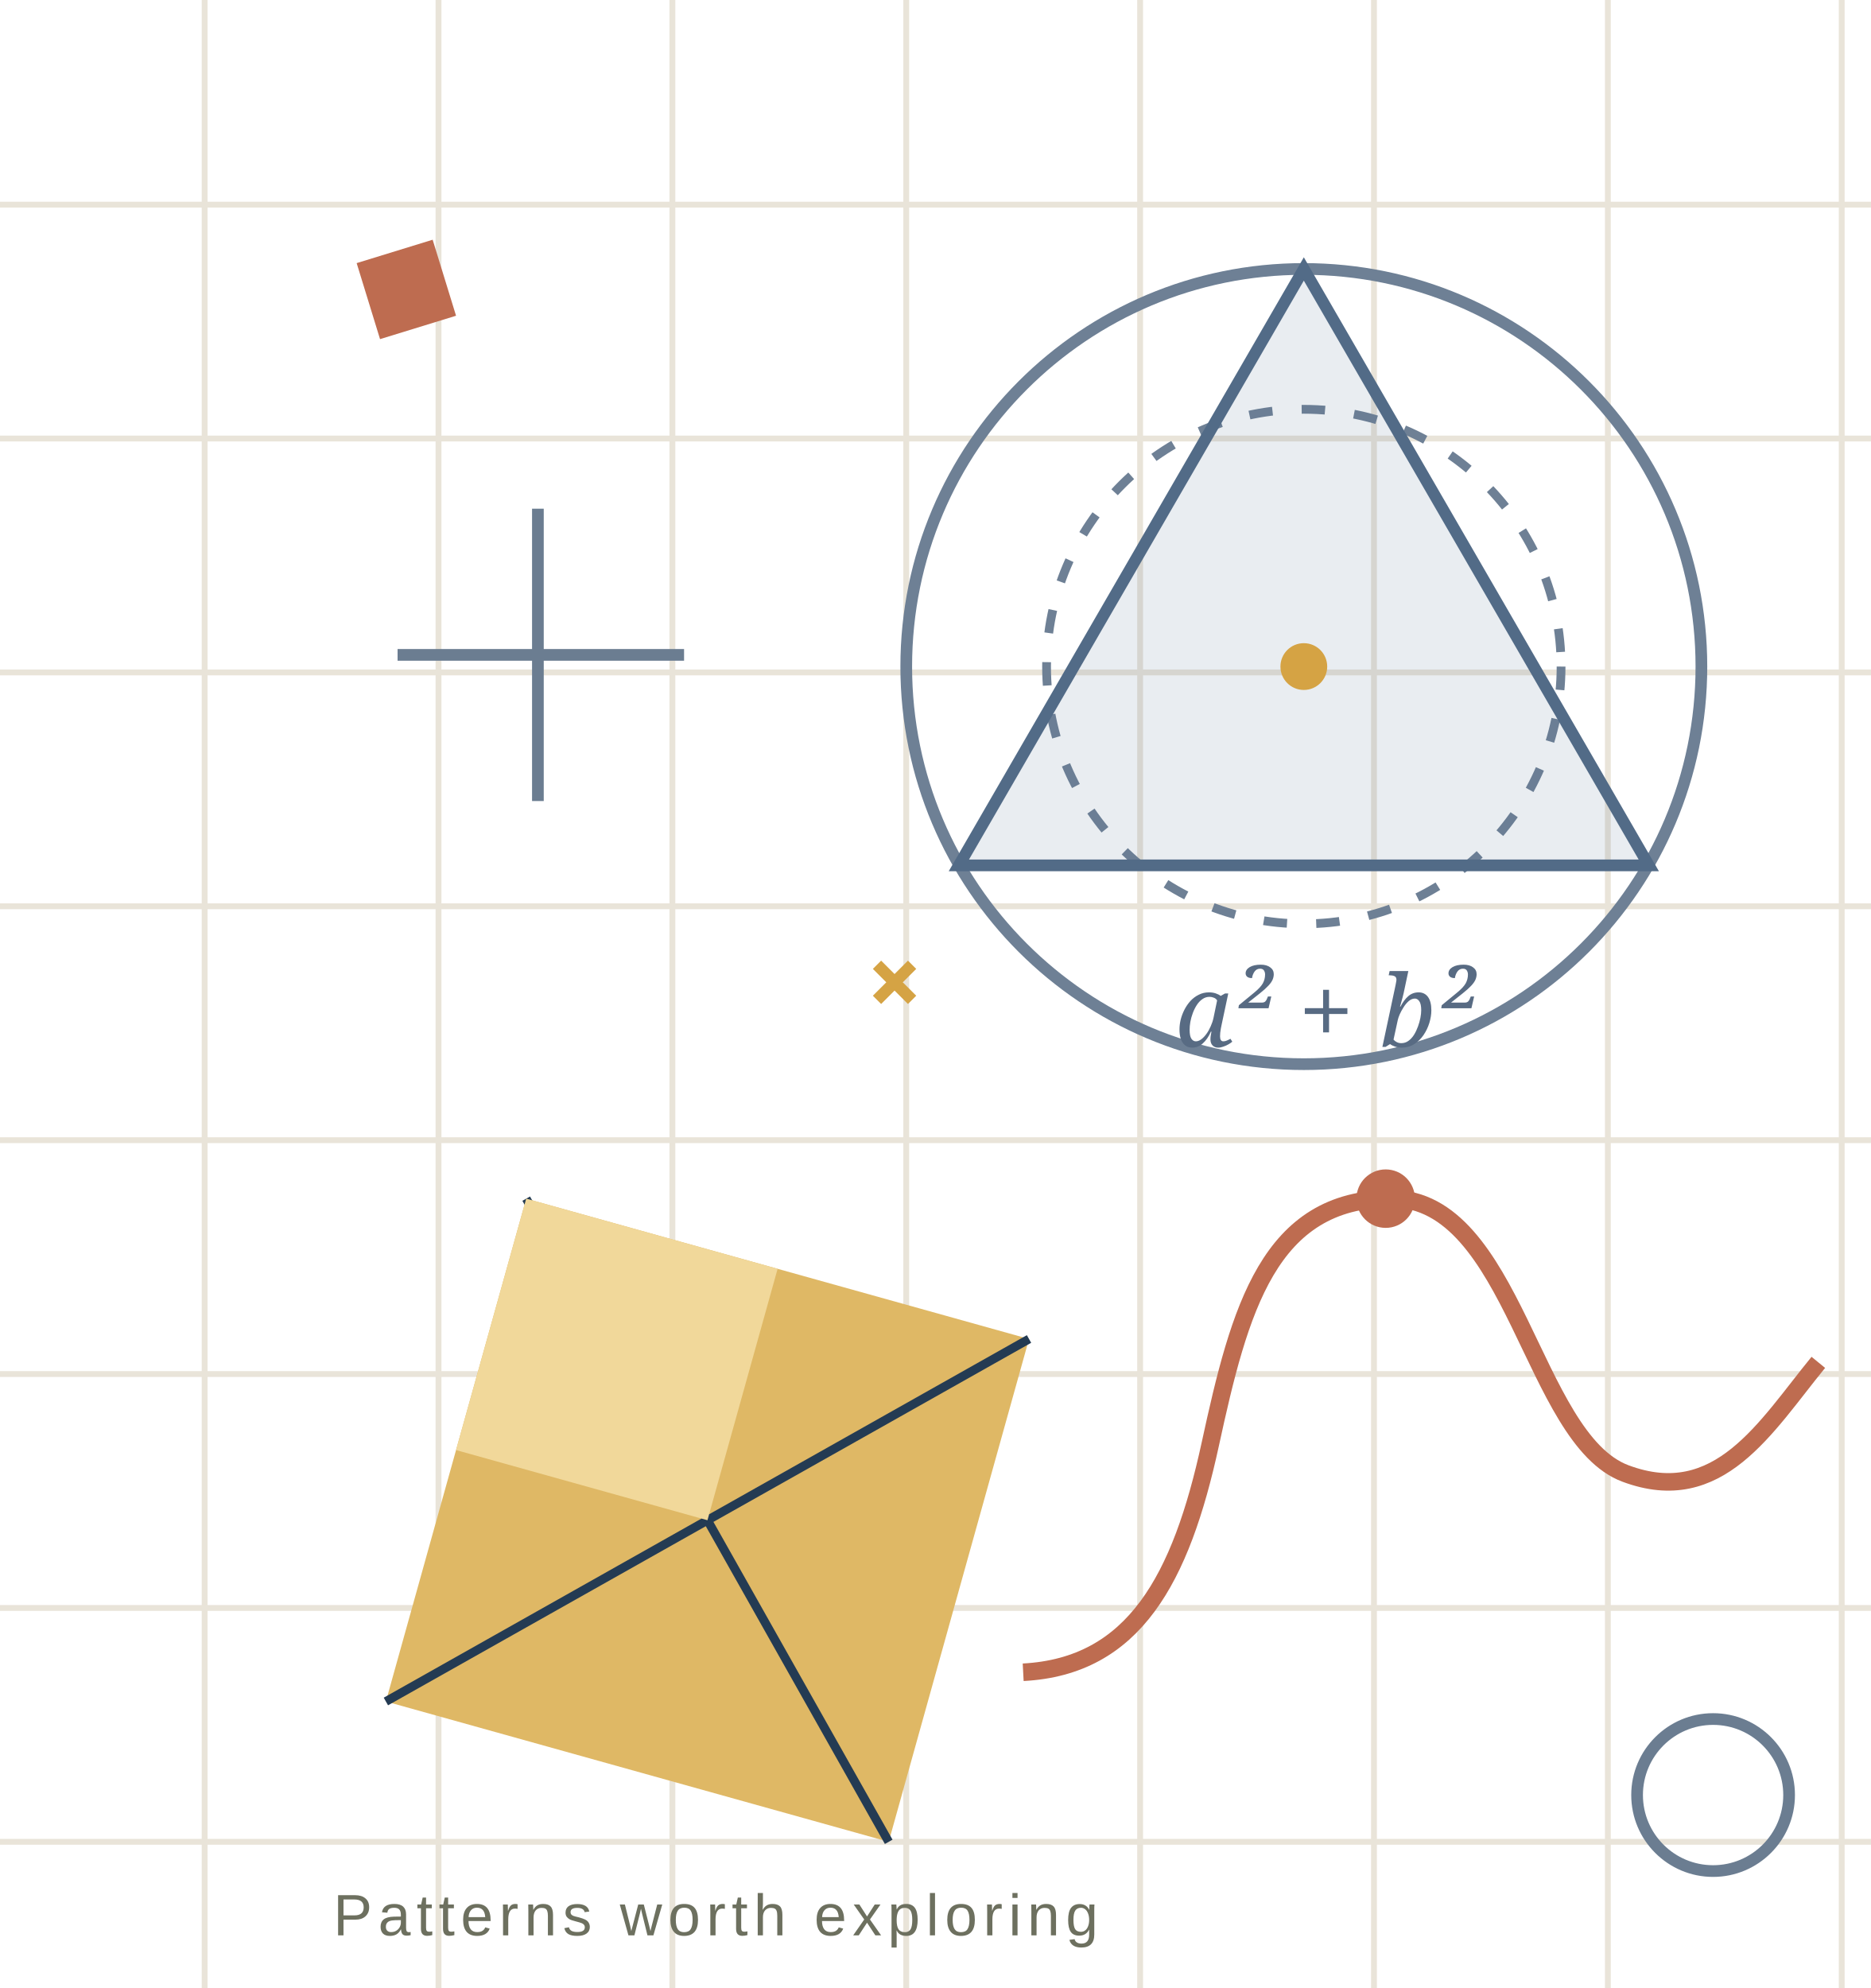
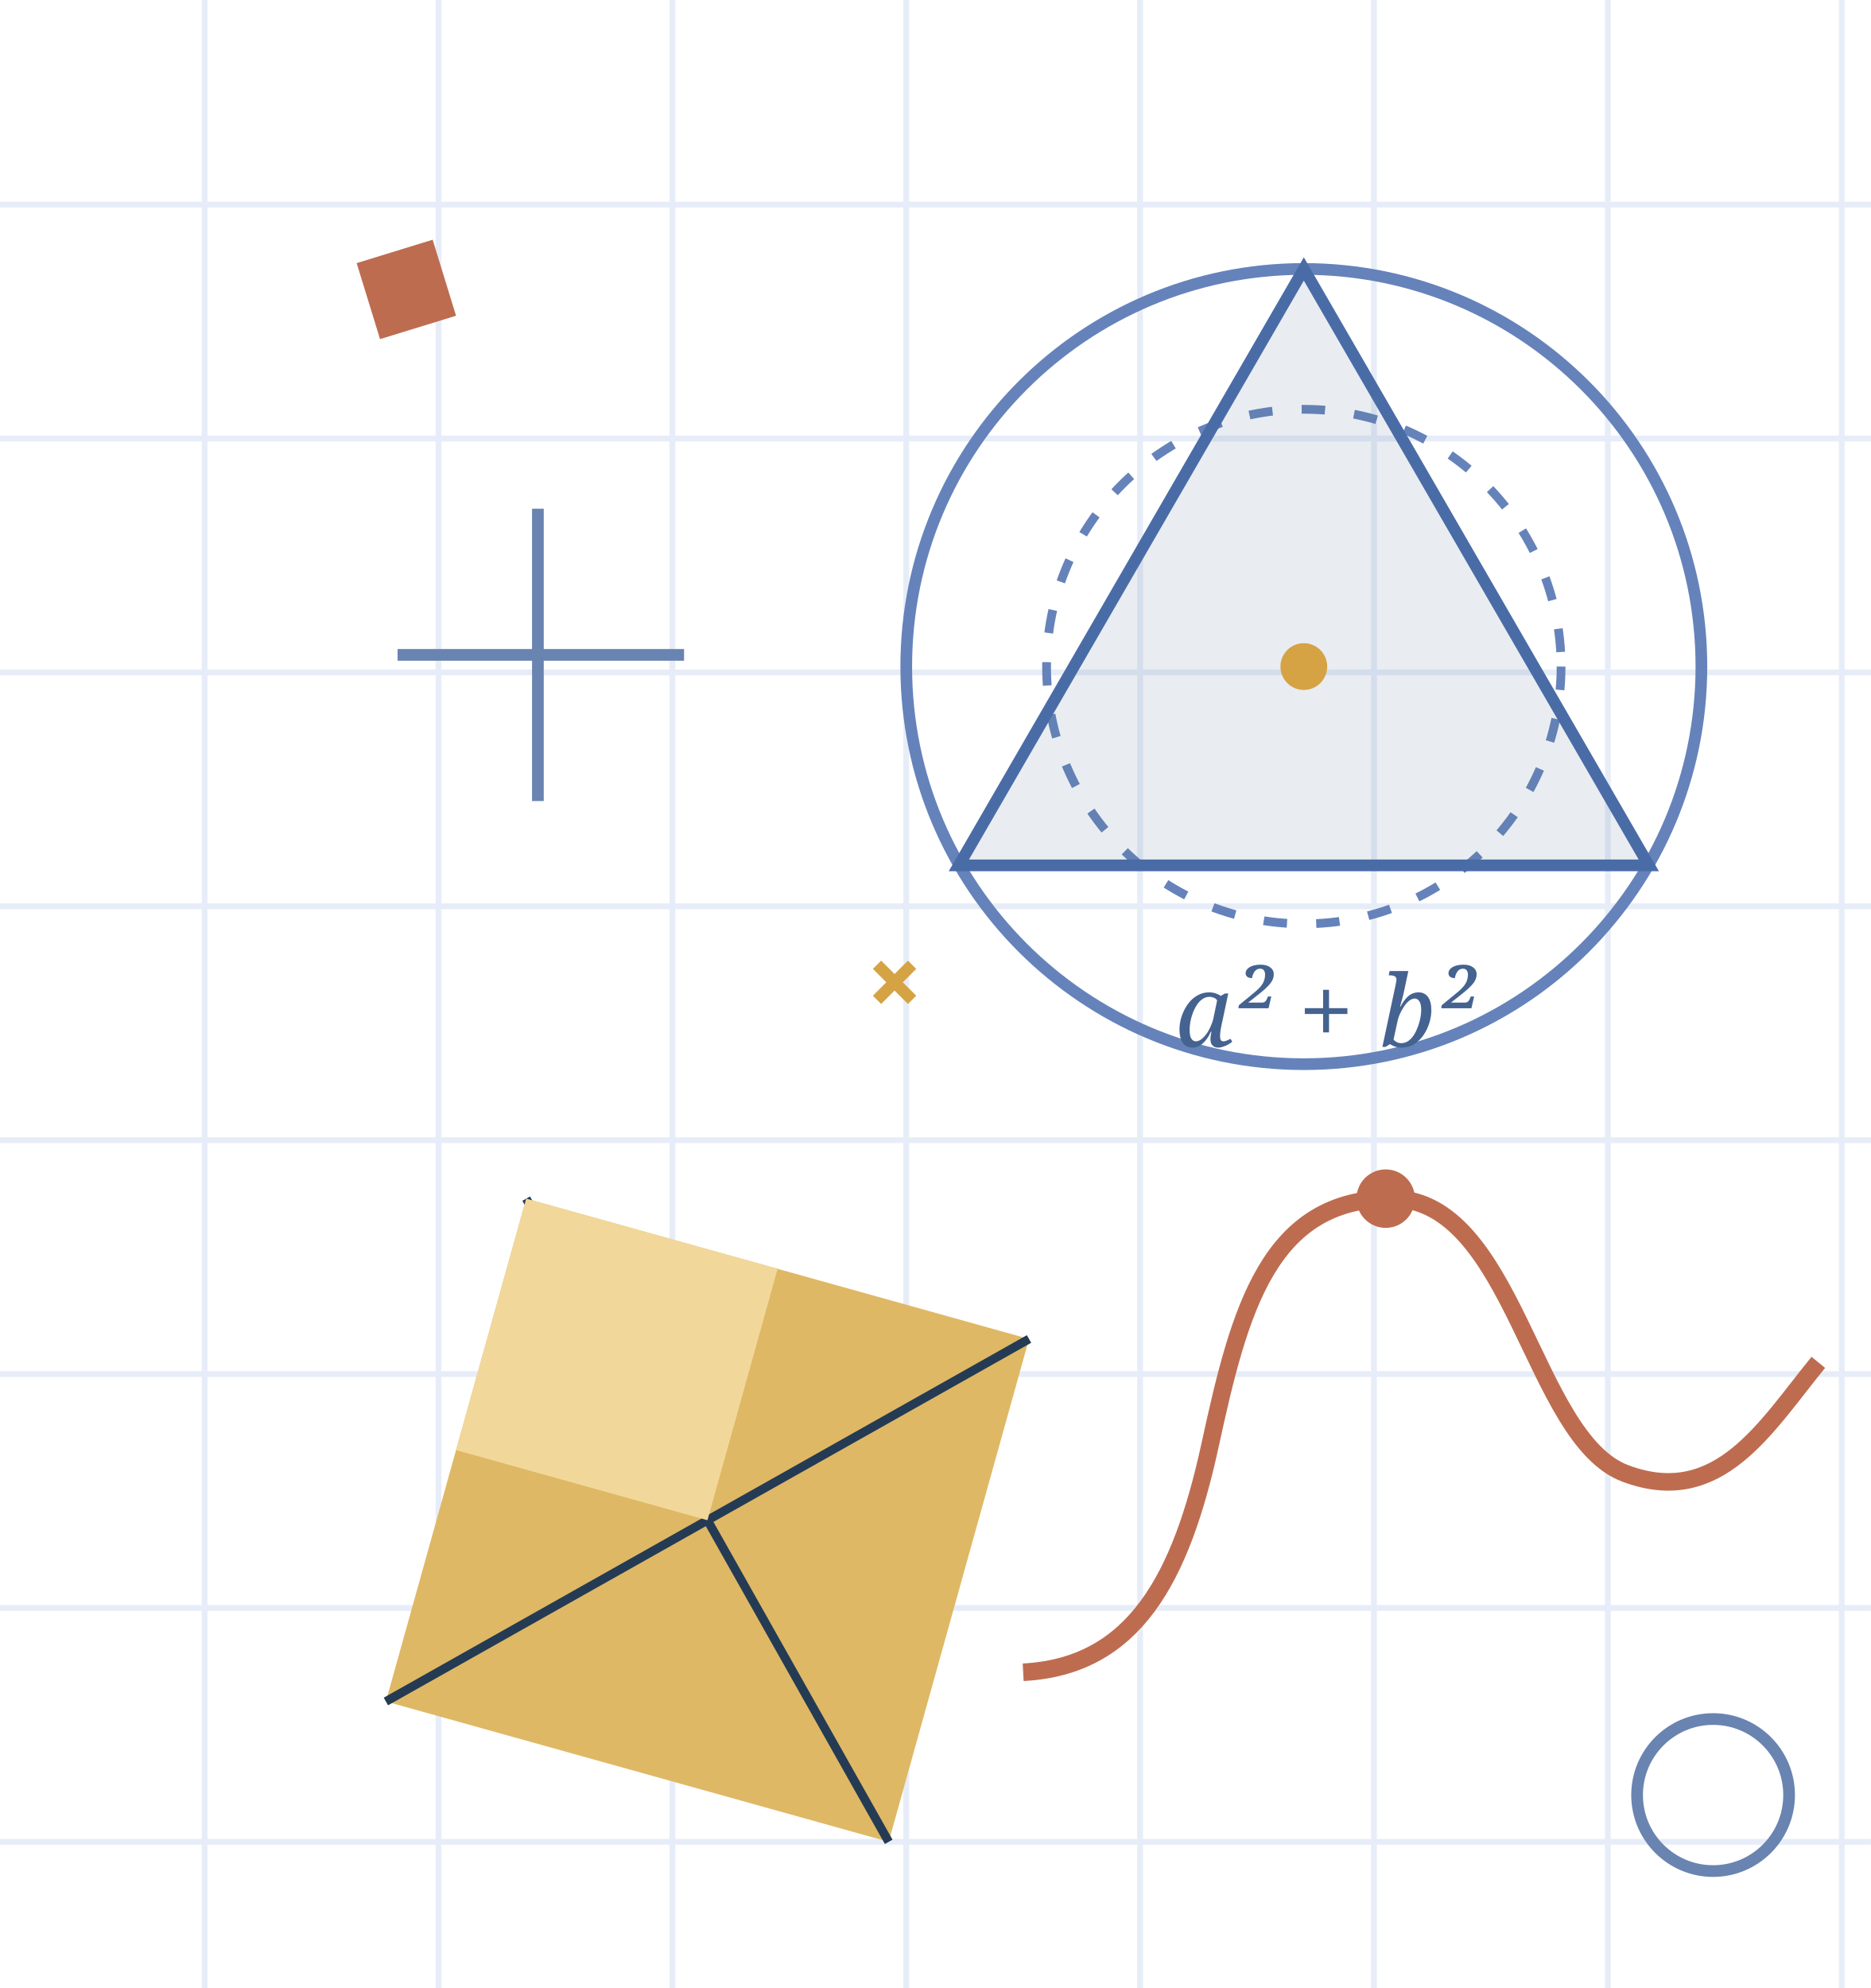
<svg xmlns="http://www.w3.org/2000/svg" width="320" height="340" viewBox="0 0 320 340" fill="none">
-   <g opacity=".32" stroke="#BBA987">
+   <g opacity=".32" stroke="#B4C7E8">
    <path d="M0 35h320M0 75h320M0 115h320M0 155h320M0 195h320M0 235h320M0 275h320M0 315h320M35 0v340M75 0v340M115 0v340M155 0v340M195 0v340M235 0v340M275 0v340M315 0v340" />
  </g>
-   <circle cx="223" cy="114" r="68" stroke="#6E8095" stroke-width="2" />
-   <circle cx="223" cy="114" r="44" stroke="#6E8095" stroke-width="1.5" stroke-dasharray="4 5" />
-   <path d="m223 46 59 102H164Z" fill="#597793" fill-opacity=".13" stroke="#526B87" stroke-width="2" />
+   <circle cx="223" cy="114" r="68" stroke="#6583BA" stroke-width="2" />
+   <circle cx="223" cy="114" r="44" stroke="#6583BA" stroke-width="1.5" stroke-dasharray="4 5" />
+   <path d="m223 46 59 102H164Z" fill="#597793" fill-opacity=".13" stroke="#4A6CA6" stroke-width="2" />
  <circle cx="223" cy="114" r="4" fill="#D5A344" />
  <path d="m90 205 86 24-24 86-86-24Z" fill="#DFB865" />
  <path d="m90 205 62 110m24-86L66 291" stroke="#243B53" stroke-width="1.5" />
  <path d="m90 205 43 12-12 43-43-12Z" fill="#F1D89A" />
  <path d="M175 286c19-1 27-16 32-39s10-42 31-42 24 41 40 47 24-8 33-19" stroke="#BE6C50" stroke-width="3" />
  <circle cx="237" cy="205" r="5" fill="#BE6C50" />
-   <path d="M68 112h49M92 87v50" stroke="#6B7D91" stroke-width="2" />
+   <path d="M68 112h49M92 87v50" stroke="#6984B0" stroke-width="2" />
  <path d="m65 58 13-4-4-13-13 4Z" fill="#BE6C50" />
-   <circle cx="293" cy="307" r="13" stroke="#6B7D91" stroke-width="2" />
+   <circle cx="293" cy="307" r="13" stroke="#6984B0" stroke-width="2" />
  <path d="m150 165 6 6m0-6-6 6" stroke="#D5A344" stroke-width="2" />
-   <text x="201" y="179" fill="#586B83" font-size="17" font-family="Georgia,serif" font-style="italic">a² + b²</text>
-   <text x="57" y="331" fill="#6D705F" font-size="10" font-family="Arial,sans-serif" letter-spacing="1">Patterns worth exploring</text>
+   <text x="201" y="179" fill="#456390" font-size="17" font-family="Georgia,serif" font-style="italic">a² + b²</text>
</svg>
